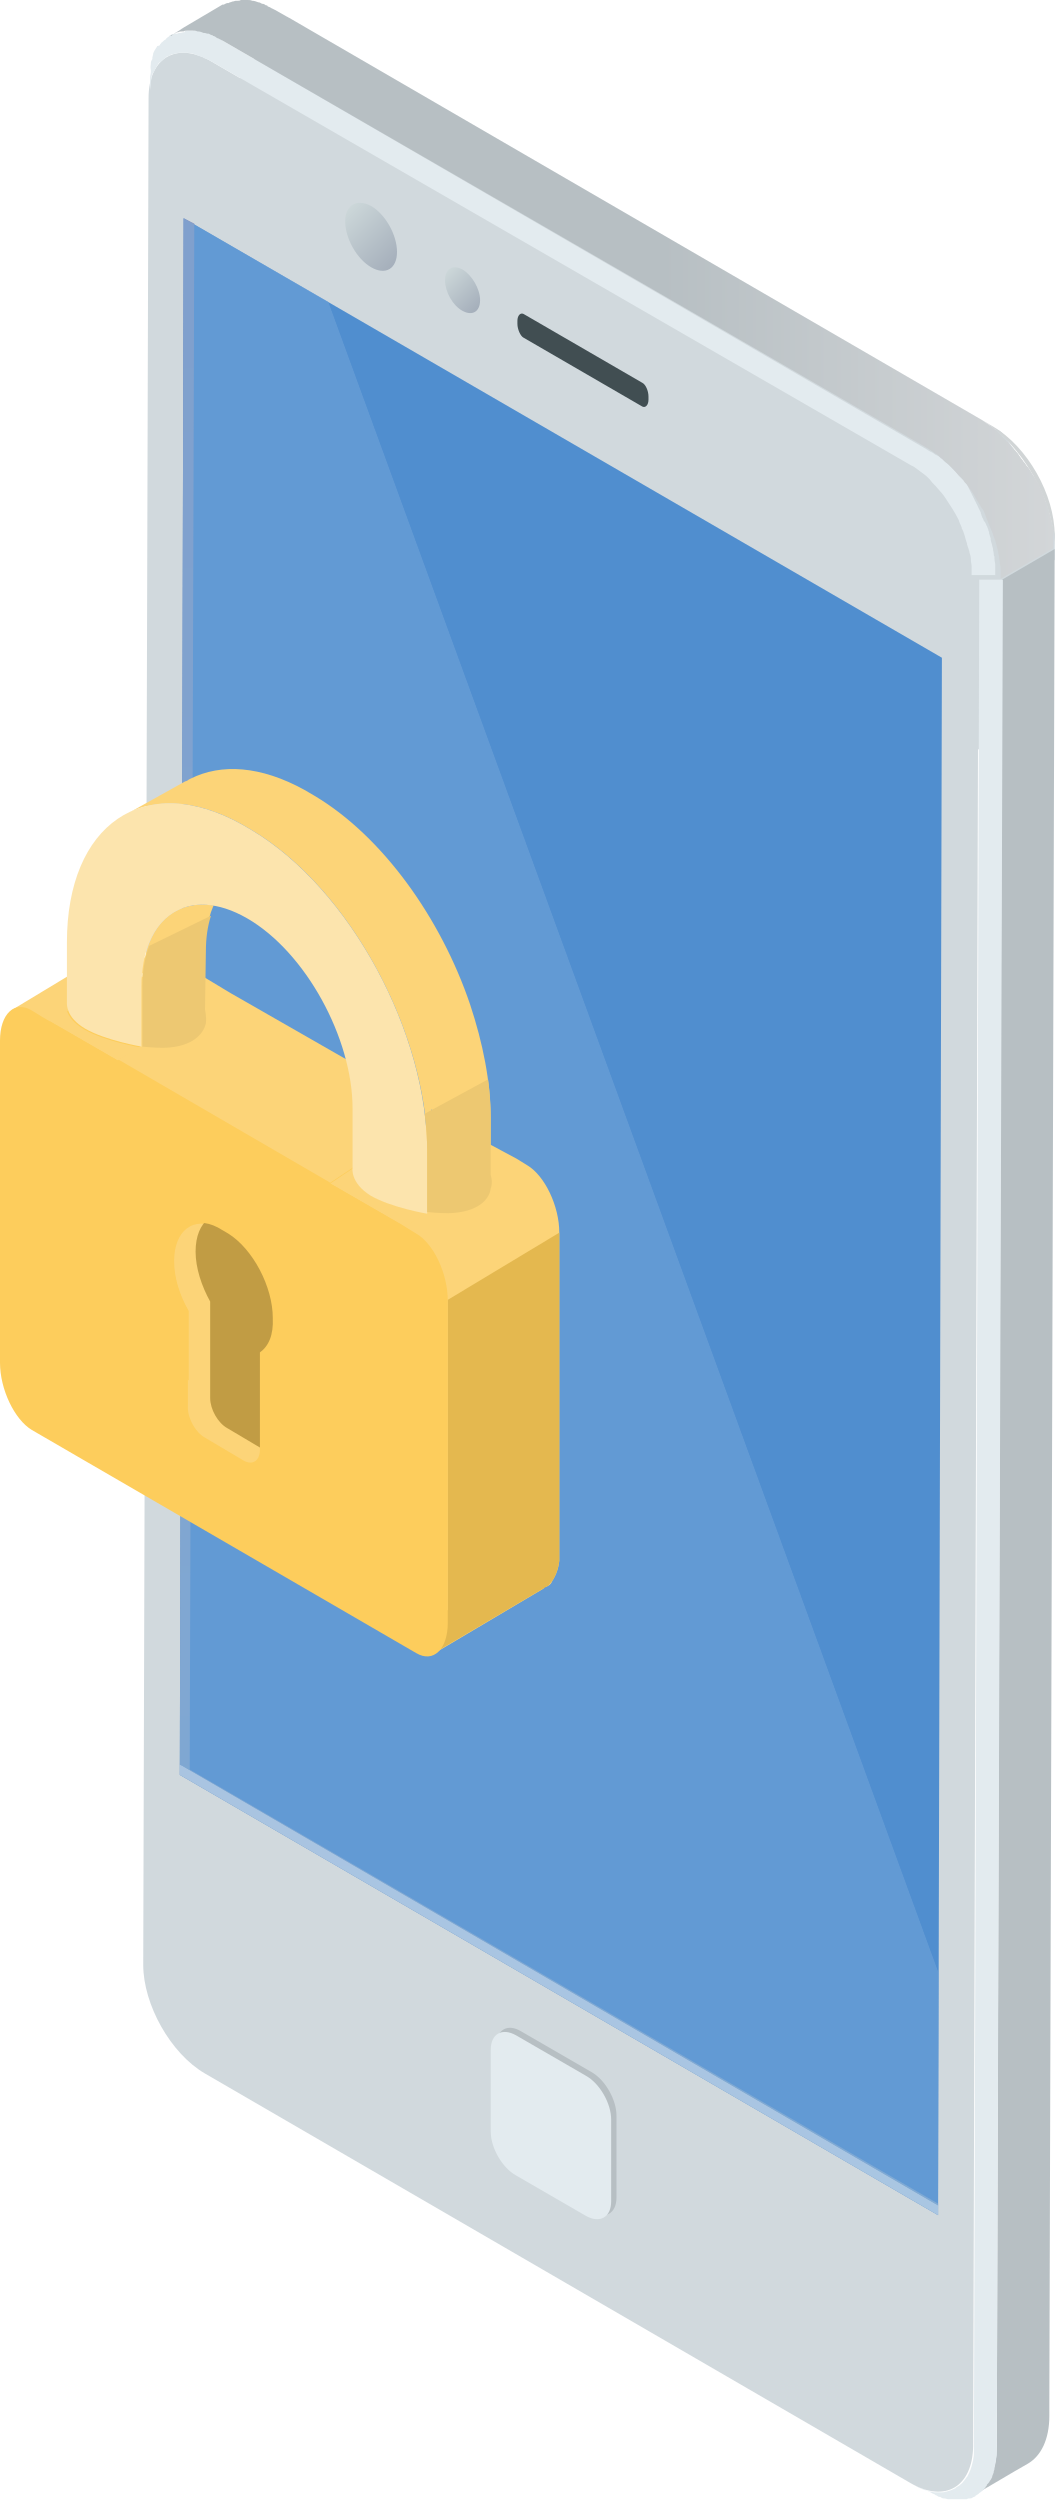
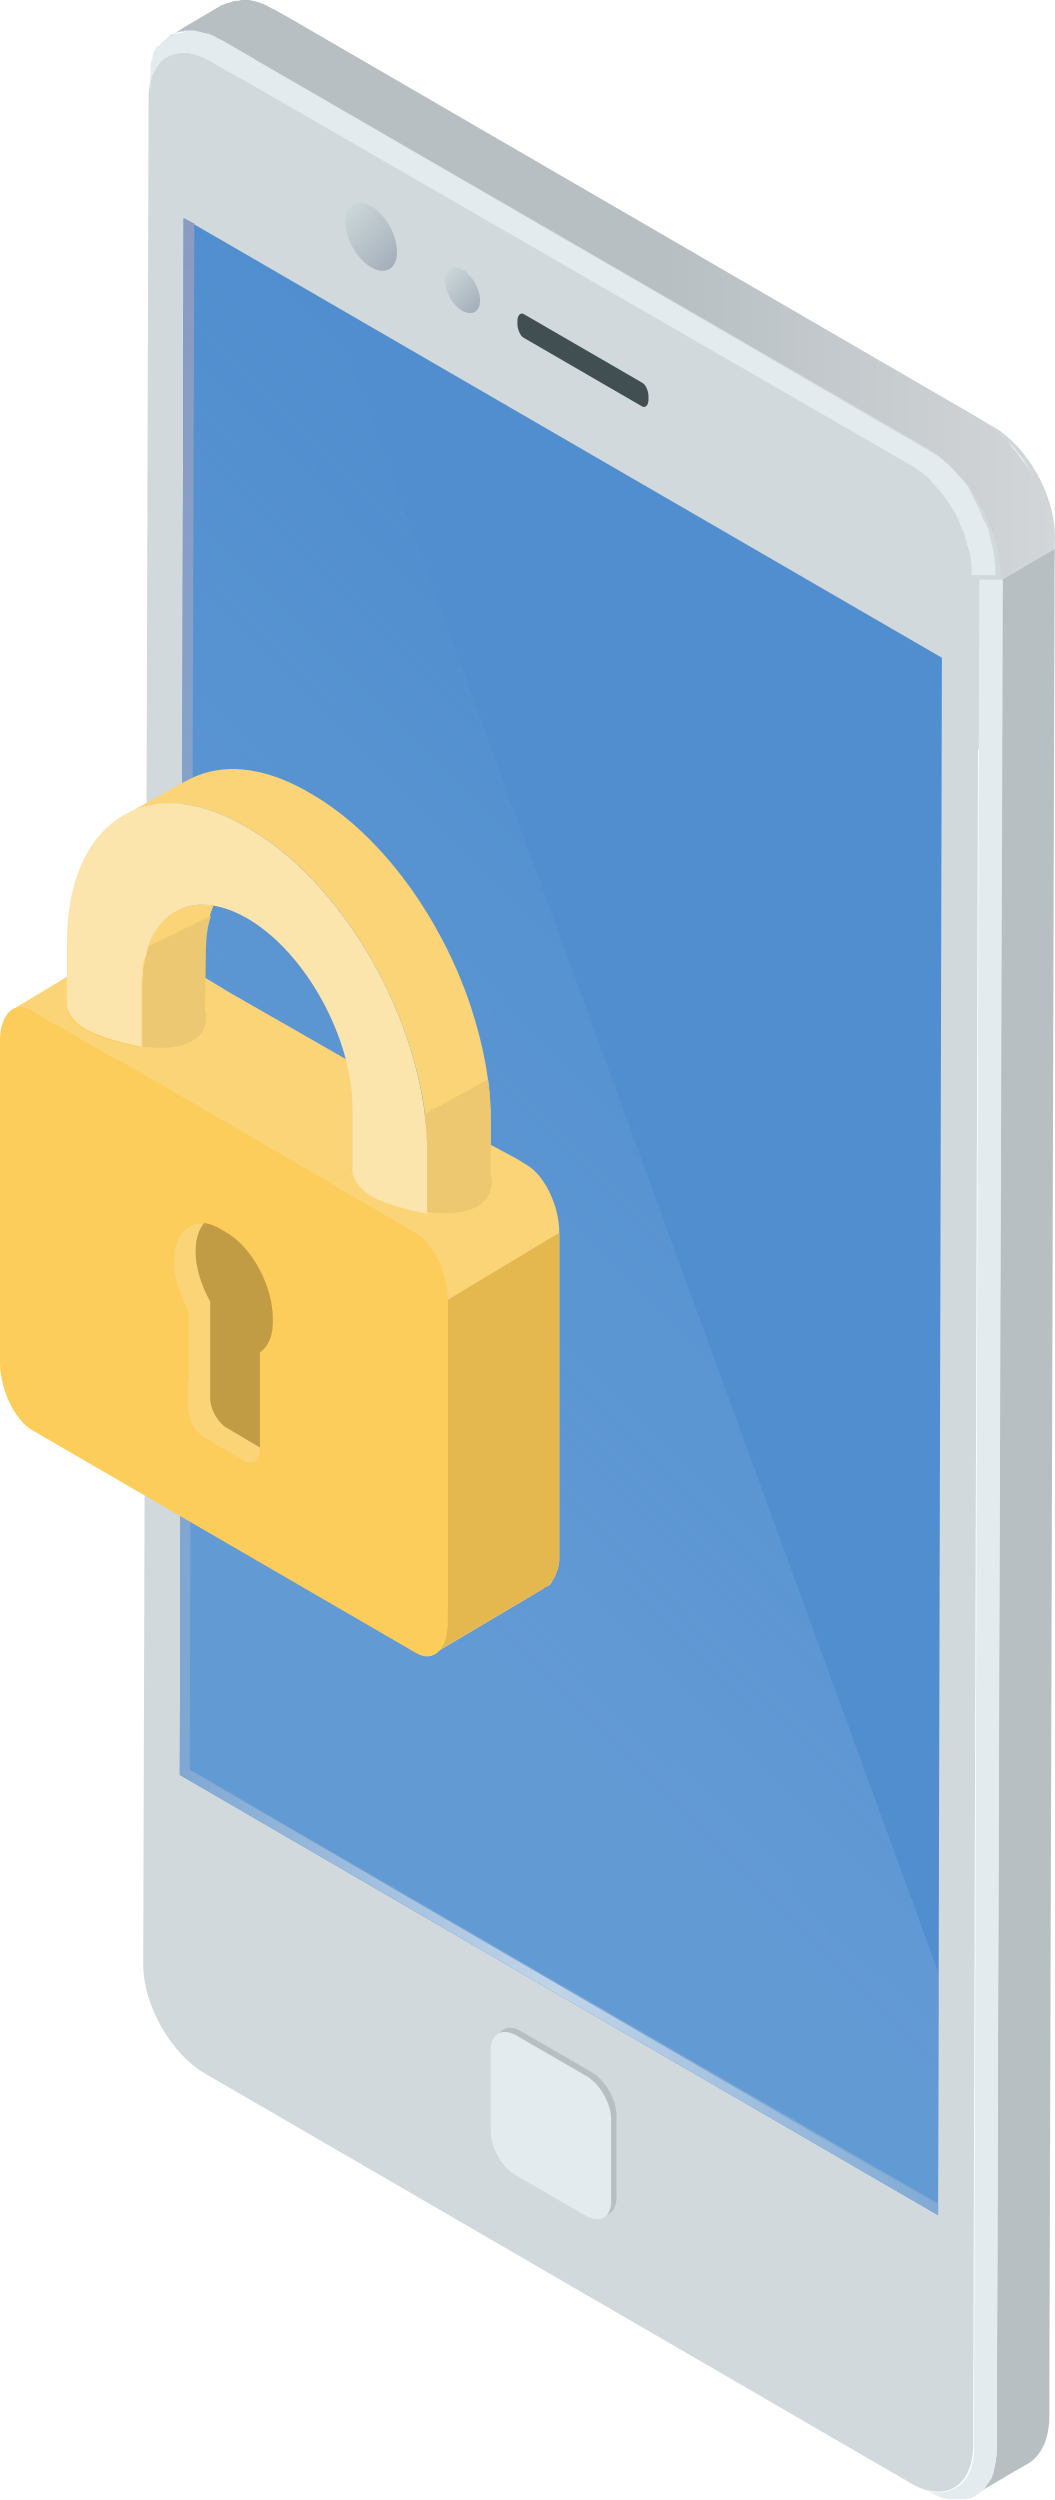
- <svg xmlns="http://www.w3.org/2000/svg" width="81" height="192" viewBox="0 0 81 192" fill="none">
-   <path d="M76 33.5L21 2.5L15.5 10L19.5 33.5L66 62.5L78 56L79 43.5L76 33.5Z" fill="#D1D9DD" />
-   <path d="M81 43L73 48.5L69 36.5C71.333 35.334 76.1 33 76.5 33C76.9 33 77.333 33.667 77.5 34L79 36L80.5 39L81 41V43Z" fill="#D1D9DD" />
-   <path d="M76.259 32.755C78.893 34.284 81 37.989 81 41.105V42.164C81 38.518 78.483 34.049 75.323 32.226L76.259 32.755Z" fill="#D1D5D6" />
-   <path d="M76.552 187.884L76.962 44.516L81 42.164V41.105L80.59 184.473V185.532C80.59 187.355 79.947 188.648 78.893 189.236C77.547 190.001 76.201 190.824 74.855 191.589C75.908 191 76.552 189.707 76.552 187.884Z" fill="#B7BFC3" />
-   <path d="M70.055 190.765C70.231 190.824 70.348 190.942 70.465 191.001C70.523 191.001 70.523 191.059 70.582 191.059C70.699 191.118 70.875 191.177 70.992 191.236H71.05C71.167 191.295 71.284 191.295 71.401 191.353H71.46C71.577 191.353 71.694 191.412 71.811 191.412H71.87C71.987 191.412 72.104 191.412 72.221 191.412H72.279C72.396 191.412 72.513 191.412 72.63 191.353H72.689C72.923 191.295 73.099 191.236 73.333 191.118C73.333 191.118 73.391 191.118 73.391 191.059C73.508 191.001 73.567 190.942 73.684 190.883C73.684 190.883 73.684 190.883 73.743 190.824C73.801 190.765 73.918 190.706 73.977 190.589L74.035 190.53C74.094 190.471 74.152 190.354 74.211 190.295C74.211 190.295 74.211 190.236 74.269 190.236C74.328 190.118 74.386 190.001 74.445 189.883C74.503 189.766 74.562 189.589 74.62 189.413C74.62 189.354 74.679 189.236 74.679 189.178C74.679 189.119 74.737 189.001 74.737 188.942C74.737 188.825 74.796 188.648 74.796 188.472C74.796 188.472 74.796 188.472 74.796 188.413C74.796 188.237 74.796 188.06 74.796 187.884L75.206 44.516H77.02L76.552 187.884C76.552 187.943 76.552 188.001 76.552 188.001V188.06C76.552 188.178 76.552 188.354 76.552 188.472C76.552 188.648 76.493 188.825 76.493 188.942V189.001C76.435 189.178 76.435 189.354 76.376 189.53C76.376 189.53 76.376 189.53 76.376 189.589C76.376 189.707 76.318 189.766 76.318 189.824C76.318 189.824 76.318 189.824 76.318 189.883C76.259 190.001 76.259 190.06 76.201 190.177C76.201 190.177 76.201 190.177 76.201 190.236C76.142 190.354 76.084 190.471 76.025 190.53C75.967 190.648 75.908 190.706 75.791 190.824C75.791 190.824 75.791 190.824 75.791 190.883C75.732 190.942 75.674 191.001 75.674 191.059C75.674 191.059 75.674 191.059 75.615 191.118C75.557 191.177 75.498 191.236 75.44 191.295C75.44 191.295 75.381 191.295 75.381 191.353C75.323 191.412 75.264 191.412 75.206 191.471L75.147 191.53C75.089 191.589 75.03 191.589 74.972 191.647C74.972 191.647 74.913 191.647 74.913 191.706C74.855 191.765 74.737 191.765 74.679 191.824C74.62 191.883 74.503 191.883 74.445 191.883H74.386C74.328 191.883 74.269 191.941 74.211 191.941C74.152 191.941 74.152 191.941 74.094 191.941C74.035 191.941 73.977 191.941 73.918 191.941H73.859C73.743 191.941 73.684 191.941 73.567 191.941H73.508C73.45 191.941 73.333 191.941 73.274 191.941C73.216 191.941 73.216 191.941 73.157 191.941C73.099 191.941 73.04 191.941 72.923 191.941C72.865 191.941 72.865 191.941 72.806 191.941C72.748 191.941 72.63 191.883 72.572 191.883H72.513C72.396 191.883 72.279 191.824 72.221 191.765H72.162C72.104 191.765 71.987 191.706 71.928 191.647C71.87 191.647 71.87 191.647 71.811 191.589C71.752 191.53 71.635 191.53 71.577 191.471C71.518 191.471 71.518 191.412 71.46 191.412C71.343 191.353 71.226 191.295 71.109 191.236C70.699 191.118 70.406 190.942 70.055 190.765Z" fill="#E3EBEF" />
-   <path d="M16.209 4.705C13.575 3.176 11.41 4.411 11.41 7.527L11 150.895C11 153.953 13.107 157.717 15.741 159.246L69.938 190.706C72.572 192.235 74.679 191.001 74.737 187.884L75.147 44.516C75.147 41.458 73.04 37.695 70.406 36.166L16.209 4.705Z" fill="#D1D9DD" />
-   <path d="M15.682 4.469C15.565 4.352 15.39 4.352 15.273 4.293H15.214C15.039 4.175 14.921 4.175 14.804 4.117H14.746C14.629 4.117 14.512 4.058 14.395 4.058C14.336 4.058 14.336 4.058 14.278 4.058C14.161 4.058 14.102 4.058 13.985 4.058C13.927 4.058 13.927 4.058 13.868 4.058C13.751 4.058 13.634 4.058 13.517 4.117H13.458C13.4 4.117 13.283 4.175 13.224 4.175H13.166C13.049 4.293 12.931 4.293 12.815 4.352C12.815 4.352 12.756 4.352 12.756 4.411C12.697 4.469 12.58 4.528 12.522 4.587C12.405 4.705 12.346 4.763 12.229 4.822L12.171 4.881C12.112 4.999 12.054 5.057 11.995 5.175C11.995 5.175 11.995 5.234 11.937 5.234C11.937 5.293 11.878 5.41 11.819 5.528C11.819 5.528 11.819 5.587 11.761 5.587C11.702 5.704 11.644 5.822 11.644 5.94C11.644 5.998 11.644 5.998 11.644 6.057C11.585 6.175 11.585 6.292 11.585 6.41C11.585 6.469 11.585 6.469 11.585 6.528C11.585 6.704 11.527 6.822 11.527 6.998C11.527 6.998 11.527 6.998 11.527 7.057C11.527 7.233 11.527 7.41 11.527 7.586V7.527V6.469V6.41C11.527 6.234 11.527 6.057 11.527 5.94C11.527 5.822 11.585 5.646 11.585 5.528V5.469V5.41C11.527 5.116 11.585 4.999 11.585 4.881C11.585 4.881 11.585 4.881 11.585 4.822C11.585 4.705 11.644 4.646 11.702 4.528C11.702 4.528 11.702 4.528 11.702 4.469V4.411C11.702 4.352 11.761 4.234 11.761 4.175V4.117C11.819 3.94 11.937 3.764 12.054 3.587C12.054 3.587 12.054 3.529 12.112 3.529C12.229 3.529 12.229 3.47 12.288 3.47C12.288 3.47 12.288 3.47 12.288 3.411C12.288 3.411 12.288 3.411 12.346 3.352C12.405 3.293 12.405 3.235 12.463 3.235C12.463 3.235 12.463 3.235 12.522 3.176C12.58 3.117 12.639 3.058 12.697 3.058C12.756 2.94 12.873 2.882 12.931 2.823C12.931 2.823 12.99 2.823 12.99 2.764C13.049 2.705 13.107 2.705 13.166 2.646C13.166 2.646 13.166 2.646 13.224 2.646H13.283C13.341 2.646 13.4 2.588 13.458 2.588H13.517C13.517 2.588 13.517 2.588 13.575 2.588C13.634 2.588 13.692 2.529 13.809 2.529C13.809 2.529 13.809 2.529 13.868 2.529C13.927 2.529 14.044 2.47 14.161 2.47H14.219C14.102 2.352 14.219 2.352 14.278 2.352H14.336C14.336 2.352 14.336 2.352 14.395 2.352C14.512 2.352 14.629 2.352 14.687 2.352C14.687 2.352 14.687 2.352 14.746 2.352C14.863 2.352 14.921 2.352 15.039 2.352H15.097C15.214 2.352 15.331 2.411 15.448 2.411C15.448 2.411 15.448 2.411 15.507 2.411C15.624 2.411 15.682 2.47 15.799 2.47H15.858H15.916C15.975 2.47 16.092 2.529 16.151 2.529H16.209C16.209 2.529 16.209 2.529 16.268 2.529C16.268 2.705 16.268 2.705 16.326 2.705C16.385 2.705 16.385 2.705 16.443 2.764H16.502C16.56 2.764 16.56 2.823 16.619 2.823C16.619 2.823 16.677 2.823 16.677 2.882C16.677 2.882 16.736 2.94 16.794 2.94H16.853C16.912 2.999 16.97 2.999 17.029 3.058L17.087 3.117L71.284 34.578L71.343 34.637C71.401 34.637 71.46 34.695 71.46 34.695C71.519 34.695 71.577 34.754 71.577 34.754C71.636 34.754 71.694 34.813 71.694 34.813L71.753 34.872C71.811 34.872 71.811 34.931 71.87 34.931C71.928 34.931 71.928 34.989 71.987 34.989C72.045 34.989 72.045 35.048 72.104 35.048C72.162 35.107 72.162 35.107 72.221 35.166L72.279 35.225C72.279 35.225 72.279 35.225 72.338 35.225C72.396 35.283 72.396 35.283 72.455 35.342C72.513 35.401 72.513 35.401 72.572 35.46C72.63 35.519 72.689 35.578 72.748 35.578C72.806 35.636 72.806 35.636 72.865 35.695C72.865 35.695 72.865 35.695 72.923 35.754C73.04 35.872 73.099 35.93 73.216 36.048C73.274 36.107 73.274 36.166 73.333 36.166C73.391 36.224 73.391 36.224 73.45 36.283C73.508 36.342 73.508 36.342 73.567 36.401C73.684 36.518 73.743 36.636 73.86 36.695L73.918 36.754L73.977 36.812C74.035 36.871 74.035 36.93 74.094 36.989C74.152 37.048 74.152 37.106 74.211 37.106C74.211 37.165 74.269 37.165 74.269 37.224C74.269 37.283 74.328 37.283 74.328 37.342C74.328 37.401 74.386 37.401 74.386 37.459C74.386 37.518 74.445 37.518 74.445 37.577C74.445 37.636 74.503 37.636 74.503 37.694C74.503 37.753 74.562 37.753 74.562 37.812C74.562 37.871 74.621 37.871 74.621 37.93C74.621 37.989 74.679 37.989 74.679 38.047C74.679 38.106 74.738 38.106 74.738 38.165C74.738 38.224 74.796 38.224 74.796 38.283C74.796 38.341 74.855 38.341 74.855 38.4C74.855 38.459 74.913 38.459 74.913 38.518C74.913 38.577 74.972 38.577 74.972 38.635C74.972 38.694 75.03 38.694 75.03 38.753C75.03 38.812 75.089 38.812 75.089 38.871C75.089 38.929 75.147 38.988 75.147 38.988C75.147 39.047 75.206 39.106 75.206 39.106C75.206 39.165 75.264 39.224 75.264 39.224C75.264 39.282 75.323 39.341 75.323 39.341C75.323 39.341 75.323 39.341 75.323 39.4C75.323 39.459 75.381 39.517 75.381 39.576C75.381 39.635 75.44 39.694 75.44 39.753C75.498 39.812 75.498 39.87 75.557 39.988C75.557 39.988 75.557 40.047 75.615 40.047C75.615 40.106 75.674 40.106 75.674 40.164C75.733 40.223 75.733 40.341 75.791 40.4C75.85 40.517 75.85 40.576 75.908 40.694C75.908 40.694 75.908 40.694 75.908 40.752C75.967 40.811 75.967 40.929 75.967 40.988C76.025 41.105 76.025 41.223 76.084 41.34V41.399V41.458C76.084 41.517 76.142 41.635 76.142 41.693C76.201 41.811 76.201 41.987 76.259 42.105V42.164C76.259 42.281 76.318 42.399 76.318 42.517C76.318 42.575 76.318 42.693 76.376 42.752C76.376 42.811 76.376 42.811 76.376 42.869V42.928C76.376 43.105 76.435 43.222 76.435 43.399C76.435 43.458 76.435 43.458 76.435 43.458C76.435 43.516 76.435 43.575 76.435 43.575C76.435 43.634 76.435 43.752 76.435 43.81C76.435 43.928 76.435 44.045 76.435 44.163H74.621C74.621 43.987 74.621 43.81 74.621 43.634C74.621 43.575 74.621 43.575 74.621 43.516C74.621 43.34 74.562 43.163 74.562 42.987V42.928C74.562 42.752 74.503 42.575 74.445 42.399C74.445 42.399 74.445 42.399 74.445 42.34C74.386 42.164 74.328 41.987 74.269 41.811V41.752C74.211 41.576 74.152 41.399 74.094 41.164C74.035 40.988 73.977 40.752 73.86 40.576C73.86 40.576 73.86 40.576 73.86 40.517C73.801 40.341 73.684 40.164 73.626 39.929C73.333 39.341 72.982 38.812 72.63 38.283C72.513 38.106 72.396 37.93 72.221 37.753C72.104 37.636 71.987 37.459 71.87 37.342C71.811 37.283 71.811 37.283 71.753 37.224C71.636 37.106 71.519 36.989 71.401 36.812C71.284 36.695 71.109 36.518 70.933 36.401C70.758 36.283 70.641 36.166 70.465 36.048C70.289 35.93 70.172 35.813 69.997 35.754L16.209 4.705C16.034 4.587 15.858 4.528 15.682 4.469Z" fill="#E3EBEF" />
-   <path d="M16.384 2.764C16.384 2.764 16.326 2.764 16.326 2.705C16.209 2.705 16.15 2.646 16.033 2.588H15.975C15.858 2.588 15.799 2.529 15.682 2.529C15.682 2.529 15.682 2.529 15.624 2.529C15.507 2.47 15.331 2.411 15.155 2.411C15.038 2.352 14.921 2.352 14.804 2.352H14.746C14.629 2.352 14.512 2.352 14.395 2.352C14.395 2.352 14.395 2.352 14.336 2.352C14.277 2.352 14.16 2.352 14.102 2.411H14.043C13.926 2.411 13.809 2.411 13.692 2.47C13.575 2.47 13.517 2.529 13.4 2.588C13.4 2.588 13.341 2.588 13.341 2.646C13.283 2.646 13.224 2.646 13.165 2.705C13.165 2.705 13.107 2.705 13.107 2.764C13.107 2.764 13.107 2.764 13.165 2.764L13.224 2.705C13.4 2.529 13.692 2.411 13.926 2.235C13.985 2.176 14.043 2.176 14.102 2.117C15.097 1.529 16.092 0.941 17.087 0.353C17.087 0.353 17.087 0.353 17.145 0.353C17.145 0.353 17.145 0.353 17.204 0.353C17.262 0.294 17.321 0.294 17.438 0.235C17.438 0.235 17.438 0.235 17.497 0.235C17.497 0.235 17.497 0.235 17.555 0.235C17.614 0.177 17.731 0.177 17.848 0.118C17.965 0.118 18.023 0.059 18.14 0.059C18.14 0.059 18.14 0.059 18.199 0.059H18.257C18.316 0.059 18.433 0.059 18.491 0C18.491 0 18.491 0 18.55 0C18.667 0 18.784 0 18.901 0C18.901 0 18.901 0 18.96 0H19.018C19.135 0 19.252 0 19.369 0.059C19.545 0.059 19.662 0.118 19.838 0.177C19.955 0.177 20.013 0.235 20.13 0.294H20.189C20.247 0.294 20.364 0.353 20.423 0.412C20.423 0.412 20.423 0.412 20.482 0.412C20.482 0.412 20.54 0.412 20.54 0.471C20.599 0.529 20.716 0.529 20.774 0.588C20.833 0.588 20.833 0.647 20.891 0.647C21.008 0.706 21.125 0.765 21.242 0.824C21.184 0.824 21.184 0.765 21.125 0.765L22.062 1.294C22.12 1.294 22.12 1.353 22.179 1.353L76.376 32.814L75.44 32.285C75.615 32.402 75.791 32.52 75.966 32.637C76.025 32.696 76.084 32.696 76.142 32.755C76.259 32.814 76.376 32.931 76.493 33.049C76.552 33.108 76.61 33.167 76.669 33.225C76.786 33.343 76.903 33.402 76.961 33.519C77.02 33.578 77.079 33.637 77.137 33.696C77.196 33.755 77.196 33.755 77.254 33.813C77.313 33.872 77.313 33.931 77.371 33.931C77.488 34.049 77.605 34.166 77.722 34.343C77.781 34.401 77.781 34.401 77.839 34.46C77.898 34.519 77.898 34.578 77.956 34.578C78.015 34.696 78.132 34.754 78.191 34.872C78.249 34.931 78.249 34.989 78.308 35.048C78.366 35.107 78.366 35.166 78.425 35.225C78.483 35.284 78.542 35.342 78.6 35.46C78.659 35.519 78.659 35.519 78.717 35.578C78.776 35.695 78.834 35.813 78.951 35.872C79.01 35.93 79.01 35.93 79.01 35.989C79.01 35.989 79.01 36.048 79.069 36.048C79.186 36.224 79.244 36.342 79.361 36.519C79.361 36.519 79.361 36.577 79.42 36.577C79.42 36.636 79.478 36.636 79.478 36.695C79.537 36.812 79.595 36.871 79.654 36.989C79.712 37.048 79.712 37.106 79.771 37.165C79.771 37.224 79.829 37.283 79.829 37.342C79.829 37.401 79.888 37.401 79.888 37.459C79.946 37.636 80.063 37.812 80.122 37.989C80.18 38.165 80.239 38.341 80.298 38.459C80.298 38.518 80.298 38.518 80.356 38.577C80.356 38.636 80.415 38.694 80.415 38.753C80.415 38.812 80.473 38.929 80.473 38.988C80.473 39.047 80.532 39.165 80.532 39.224C80.532 39.282 80.59 39.4 80.59 39.459C80.59 39.517 80.59 39.518 80.649 39.576C80.649 39.694 80.707 39.753 80.707 39.87C80.707 39.988 80.766 40.047 80.766 40.164V40.223C80.766 40.282 80.766 40.341 80.824 40.4C80.883 40.576 80.883 40.752 80.883 40.87C80.883 40.929 80.883 40.929 80.883 40.988C80.883 41.105 80.883 41.164 80.883 41.282C80.883 41.34 80.883 41.399 80.883 41.458C80.883 41.693 80.883 41.87 80.883 42.105L76.844 44.457C76.844 44.222 76.844 44.046 76.844 43.81C76.844 43.752 76.844 43.693 76.844 43.634C76.844 43.516 76.786 43.34 76.786 43.222C76.786 43.046 76.727 42.928 76.727 42.752C76.727 42.634 76.669 42.575 76.669 42.458C76.669 42.34 76.61 42.281 76.61 42.164C76.552 42.046 76.552 41.87 76.493 41.752C76.493 41.693 76.435 41.576 76.435 41.517C76.376 41.34 76.318 41.223 76.259 41.047C76.259 40.988 76.201 40.929 76.201 40.87C76.025 40.458 75.849 40.047 75.674 39.576C75.674 39.518 75.615 39.459 75.615 39.4C75.557 39.224 75.44 39.047 75.323 38.929C75.323 38.871 75.264 38.812 75.264 38.812C75.147 38.636 75.03 38.4 74.913 38.224C74.913 38.165 74.854 38.165 74.854 38.106C74.737 37.93 74.679 37.812 74.562 37.636C74.503 37.577 74.445 37.518 74.386 37.401C74.328 37.283 74.211 37.165 74.094 37.048C74.035 36.93 73.977 36.871 73.859 36.754C73.801 36.695 73.684 36.577 73.625 36.519C73.508 36.401 73.391 36.224 73.274 36.107C73.216 36.048 73.099 35.93 73.04 35.872C72.981 35.813 72.923 35.754 72.865 35.695C72.747 35.578 72.63 35.519 72.513 35.401C72.455 35.342 72.396 35.284 72.338 35.225C72.221 35.107 72.104 35.048 71.987 34.931C71.928 34.872 71.87 34.872 71.811 34.813C71.635 34.696 71.46 34.578 71.284 34.46L17.087 3.117C16.97 3.058 16.853 2.999 16.736 2.941C16.736 2.941 16.677 2.941 16.619 2.882C16.56 2.823 16.443 2.764 16.384 2.764Z" fill="url(#paint0_linear)" />
-   <path d="M14.102 16.76L13.809 136.311L72.045 170.125L72.338 50.514L14.102 16.76Z" fill="#508ECF" />
-   <path d="M14.102 16.76L14.921 17.171L14.57 135.9L72.045 169.242V170.125L13.809 136.311L14.102 16.76Z" fill="url(#paint1_linear)" />
-   <path d="M40.03 156.011C38.977 155.364 38.099 155.894 38.099 157.129V163.421C38.099 164.656 38.977 166.185 40.03 166.773L45.415 169.889C46.468 170.477 47.346 170.007 47.346 168.772V162.48C47.346 161.245 46.468 159.716 45.415 159.128L40.03 156.011Z" fill="#B7BFC3" />
-   <path d="M39.62 156.305C38.567 155.717 37.689 156.188 37.689 157.423V163.715C37.689 164.95 38.567 166.479 39.62 167.067L45.005 170.183C46.059 170.771 46.937 170.301 46.937 169.066V162.774C46.937 161.539 46.059 160.01 45.005 159.422L39.62 156.305Z" fill="#E3EBEF" />
-   <mask id="mask0" mask-type="alpha" maskUnits="userSpaceOnUse" x="13" y="16" width="60" height="155">
-     <path d="M25.222 23.17L72.104 151.542L72.045 170.125L13.809 136.311L14.102 16.76L25.222 23.17Z" fill="url(#paint2_linear)" />
+ <svg xmlns="http://www.w3.org/2000/svg" width="81" height="192" fill="none">
+   <path d="M76 33.5l-55-31-5.5 7.5 4 23.5 46.5 29L78 56l1-12.5-3-10z" fill="#D1D9DD" />
+   <path d="M81 43l-8 5.5-4-12c2.333-1.166 7.1-3.5 7.5-3.5.4 0 .833.667 1 1l1.5 2 1.5 3 .5 2v2z" fill="#D1D9DD" />
+   <path d="M76.26 32.755c2.633 1.529 4.74 5.233 4.74 8.35v1.059c0-3.646-2.517-8.115-5.677-9.938l.936.529z" fill="#D1D5D6" />
+   <path d="M76.552 187.884l.41-143.368L81 42.164v-1.059l-.41 143.368v1.059c0 1.823-.644 3.116-1.697 3.704-1.346.765-2.692 1.588-4.038 2.353 1.053-.589 1.697-1.882 1.697-3.705z" fill="#B7BFC3" />
+   <path d="M70.055 190.765c.176.059.293.177.41.236.058 0 .058.058.117.058.117.059.293.118.41.177h.058c.117.059.234.059.351.117h.059c.117 0 .234.059.351.059h.469c.116 0 .233 0 .35-.059h.059c.234-.058.41-.117.644-.235 0 0 .058 0 .058-.059.117-.058.176-.117.293-.176l.059-.059c.058-.059.175-.118.234-.235l.058-.059c.059-.059.117-.176.176-.235 0 0 0-.059.058-.059l.176-.353c.058-.117.117-.294.175-.47 0-.059.059-.177.059-.235 0-.059.058-.177.058-.236 0-.117.059-.294.059-.47v-.588l.41-143.368h1.814l-.468 143.368v.588c0 .176-.059.353-.059.47v.059c-.058.177-.058.353-.117.529v.059c0 .118-.058.177-.058.235v.059c-.059.118-.059.177-.117.294v.059a1.286 1.286 0 01-.176.294c-.058.118-.117.176-.234.294v.059c-.059.059-.117.118-.117.176l-.059.059-.175.177s-.059 0-.059.058c-.058.059-.117.059-.175.118l-.059.059c-.058.059-.117.059-.175.117 0 0-.059 0-.059.059-.058.059-.175.059-.234.118-.059.059-.176.059-.234.059h-.059c-.058 0-.117.058-.175.058h-1.405c-.058 0-.176-.058-.234-.058h-.059a.445.445 0 01-.292-.118h-.059a.442.442 0 01-.234-.118c-.058 0-.058 0-.117-.058-.059-.059-.176-.059-.234-.118-.059 0-.059-.059-.117-.059l-.351-.176c-.41-.118-.703-.294-1.054-.471z" fill="#E3EBEF" />
+   <path d="M16.209 4.705c-2.634-1.53-4.8-.294-4.8 2.822L11 150.895c0 3.058 2.107 6.822 4.74 8.351l54.198 31.46c2.634 1.529 4.74.295 4.8-2.822l.41-143.368c0-3.058-2.108-6.821-4.742-8.35L16.21 4.705z" fill="#D1D9DD" />
+   <path d="M15.682 4.47c-.117-.118-.292-.118-.41-.177h-.058c-.175-.118-.293-.118-.41-.176h-.058c-.117 0-.234-.06-.351-.06h-.527c-.117 0-.234 0-.351.06h-.059c-.058 0-.175.058-.234.058h-.058c-.117.118-.235.118-.351.177 0 0-.059 0-.059.059-.059.058-.176.117-.234.176-.117.118-.176.176-.293.235l-.058.06c-.059.117-.117.175-.176.293 0 0 0 .059-.058.059 0 .059-.059.176-.117.294 0 0 0 .059-.059.059-.059.117-.117.235-.117.353v.117c-.059.118-.059.235-.059.353v.118c0 .176-.058.294-.058.47v.589V5.94c0-.118.058-.294.058-.412V5.41c-.058-.294 0-.411 0-.529v-.059c0-.117.059-.176.117-.294v-.117c0-.06.059-.177.059-.236v-.058c.059-.177.176-.353.293-.53 0 0 0-.058.058-.058.117 0 .117-.06.176-.06v-.058l.058-.059c.059-.059.059-.117.117-.117l.059-.06c.058-.058.117-.117.175-.117.059-.118.176-.176.235-.235 0 0 .058 0 .058-.059.059-.059.117-.059.176-.118h.117c.058 0 .117-.058.175-.058h.117c.059 0 .117-.06.235-.06h.058c.059 0 .176-.058.293-.058h.058c-.117-.118 0-.118.059-.118h.819c.117 0 .234.06.351.06h.059c.117 0 .175.058.292.058h.117c.059 0 .176.059.235.059h.117c0 .176 0 .176.058.176.059 0 .059 0 .117.06h.059c.058 0 .058.058.117.058 0 0 .058 0 .058.059 0 0 .059.058.117.058h.059c.058.06.117.06.175.118l.06.059 54.196 31.46.059.06c.058 0 .117.058.117.058.059 0 .117.06.117.06.059 0 .117.058.117.058l.059.059c.058 0 .058.059.117.059.058 0 .058.059.117.059.058 0 .058.058.117.058.058.06.058.06.117.118l.058.059h.059l.117.117c.058.06.058.06.117.118.058.059.117.117.176.117.058.06.058.06.117.118l.058.059.293.294c.058.059.058.118.117.118l.117.117.117.118c.117.117.176.235.293.294l.058.059.059.058c.058.06.058.118.117.177.058.059.058.117.117.117 0 .06.058.06.058.118 0 .059.059.059.059.118s.058.059.058.117c0 .06.059.06.059.118 0 .059.058.059.058.117 0 .06.059.06.059.118 0 .059.059.059.059.118s.058.059.058.117c0 .06.059.06.059.118 0 .059.058.059.058.118 0 .058.059.058.059.117 0 .059.058.059.058.118s.059.059.059.117c0 .06.058.06.058.118 0 .059.059.059.059.118 0 .058.058.117.058.117 0 .06.059.118.059.118 0 .059.058.117.058.117 0 .06.059.118.059.118v.059c0 .059.058.117.058.176 0 .06.059.118.059.177.058.059.058.117.117.235 0 0 0 .059.058.059 0 .059.059.059.059.117.058.06.058.177.117.236.059.117.059.176.117.294v.058c.059.06.059.177.059.236.058.117.058.235.117.352v.118c0 .059.058.177.058.235.059.118.059.294.117.412v.059c0 .117.059.235.059.353 0 .058 0 .176.058.235v.177c0 .176.059.293.059.47v.764H74.62v-.647c0-.176-.059-.353-.059-.529v-.059c0-.176-.059-.353-.117-.529v-.059l-.176-.53v-.058c-.058-.176-.117-.353-.175-.588-.059-.176-.117-.412-.234-.588v-.059c-.059-.176-.176-.353-.234-.588-.293-.588-.644-1.117-.996-1.646a3.23 3.23 0 00-.41-.53c-.116-.117-.233-.294-.35-.411l-.117-.118a2.558 2.558 0 01-.352-.412 3.346 3.346 0 00-.468-.411c-.175-.118-.292-.235-.468-.353-.176-.118-.293-.235-.468-.294L16.209 4.704a2.074 2.074 0 00-.527-.235z" fill="#E3EBEF" />
+   <path d="M16.384 2.764s-.058 0-.058-.059c-.117 0-.176-.059-.293-.117h-.058c-.117 0-.176-.06-.293-.06h-.058a1.099 1.099 0 00-.469-.117c-.117-.059-.234-.059-.35-.059h-.469c-.059 0-.176 0-.234.06h-.059c-.117 0-.234 0-.35.058-.118 0-.176.059-.293.118 0 0-.059 0-.059.058-.058 0-.117 0-.175.06 0 0-.06 0-.06.058h.06l.058-.059c.176-.176.468-.294.702-.47.059-.059.117-.059.176-.118L17.087.353h.117c.058-.059.117-.059.234-.118h.117c.059-.058.176-.058.293-.117.117 0 .175-.059.292-.059h.117c.059 0 .176 0 .234-.059h.527a.74.74 0 01.351.059c.176 0 .293.059.469.118.117 0 .175.058.292.117h.059c.058 0 .175.06.234.118h.059s.058 0 .058.059c.059.058.176.058.234.117.059 0 .059.06.117.06l.351.176c-.058 0-.058-.06-.117-.06l.937.53c.058 0 .058.059.117.059l54.197 31.46-.936-.529.526.353c.059.06.118.06.176.118.117.059.234.176.351.294l.176.176c.117.118.234.177.292.294l.176.177.117.117c.059.06.059.118.117.118.117.118.234.235.351.412l.117.117c.059.06.059.118.117.118.059.117.176.176.234.294.06.059.06.117.118.176.058.06.058.118.117.177.058.059.117.117.175.235l.117.118c.059.117.117.235.234.294.059.058.059.058.059.117 0 0 0 .059.058.059.118.176.176.294.293.47 0 0 0 .06.059.06 0 .058.058.058.058.117.059.117.117.176.176.294.058.059.058.117.117.176 0 .06.058.118.058.177s.059.059.059.117c.058.177.175.353.234.53.058.176.117.352.176.47 0 .059 0 .059.058.118 0 .059.059.117.059.176 0 .059.058.176.058.235 0 .06.059.177.059.236 0 .058.058.176.058.235 0 .058 0 .059.059.117 0 .118.058.177.058.294 0 .118.059.177.059.294v.06c0 .058 0 .117.058.176.059.176.059.352.059.47v1.235l-4.039 2.352v-.823c0-.118-.058-.294-.058-.412 0-.176-.059-.294-.059-.47 0-.118-.058-.177-.058-.294 0-.118-.059-.177-.059-.294-.058-.118-.058-.294-.117-.412 0-.059-.058-.176-.058-.235-.059-.177-.117-.294-.176-.47 0-.06-.058-.118-.058-.177-.176-.412-.352-.823-.527-1.294 0-.058-.059-.117-.059-.176a1.281 1.281 0 00-.292-.47c0-.06-.059-.118-.059-.118-.117-.176-.234-.412-.351-.588 0-.059-.059-.059-.059-.118-.117-.176-.175-.294-.292-.47a.822.822 0 01-.176-.235c-.058-.118-.175-.236-.292-.353-.059-.118-.117-.177-.235-.294-.058-.06-.175-.177-.234-.235-.117-.118-.234-.295-.35-.412l-.235-.235-.175-.177c-.118-.117-.235-.176-.352-.294l-.175-.176c-.117-.118-.234-.177-.351-.294-.059-.06-.117-.06-.176-.118l-.527-.353L17.087 3.117l-.351-.176s-.059 0-.117-.06a.443.443 0 00-.235-.117z" fill="url(#paint0_linear)" />
+   <path d="M14.102 16.76l-.293 119.551 58.236 33.814.293-119.61L14.102 16.76z" fill="#508ECF" />
+   <path d="M14.102 16.76l.82.411L14.57 135.9l57.475 33.342v.883L13.81 136.311l.293-119.551z" fill="url(#paint1_linear)" />
+   <path d="M40.03 156.011c-1.053-.647-1.931-.117-1.931 1.118v6.292c0 1.235.878 2.764 1.931 3.352l5.385 3.116c1.053.588 1.931.118 1.931-1.117v-6.292c0-1.235-.878-2.764-1.931-3.352l-5.385-3.117z" fill="#B7BFC3" />
+   <path d="M39.62 156.305c-1.053-.588-1.931-.117-1.931 1.118v6.292c0 1.235.878 2.764 1.931 3.352l5.385 3.116c1.053.588 1.931.118 1.931-1.117v-6.292c0-1.235-.877-2.764-1.931-3.352l-5.385-3.117z" fill="#E3EBEF" />
+   <mask id="a" maskUnits="userSpaceOnUse" x="13" y="16" width="60" height="155">
+     <path d="M25.222 23.17l46.882 128.372-.059 18.583-58.236-33.814.293-119.551 11.12 6.41z" fill="url(#paint2_linear)" />
  </mask>
-   <g mask="url(#mask0)">
-     <path opacity="0.5" d="M25.222 23.17L72.104 151.542L72.045 170.125L13.809 136.311L14.102 16.76L25.222 23.17Z" fill="#73A5D9" />
-     <g opacity="0.8">
-       <mask id="mask1" mask-type="alpha" maskUnits="userSpaceOnUse" x="16" y="2" width="57" height="34">
-         <g opacity="0.8">
-           <g opacity="0.8">
-             <path opacity="0.8" d="M72.045 35.401C71.987 35.401 71.928 35.401 71.87 35.342L16.911 3.47C16.736 3.352 16.677 3.117 16.794 2.941C16.911 2.764 17.145 2.705 17.321 2.823L72.221 34.696C72.396 34.813 72.455 35.048 72.338 35.225C72.279 35.342 72.162 35.401 72.045 35.401Z" fill="url(#paint3_linear)" />
-           </g>
-         </g>
+   <g mask="url(#a)">
+     <path opacity=".5" d="M25.222 23.17l46.882 128.372-.059 18.583-58.236-33.814.293-119.551 11.12 6.41z" fill="#73A5D9" />
+     <g opacity=".8">
+       <mask id="b" maskUnits="userSpaceOnUse" x="16" y="2" width="57" height="34">
+         <path opacity=".8" d="M72.045 35.401c-.058 0-.117 0-.175-.059L16.91 3.47a.384.384 0 01-.117-.53.38.38 0 01.527-.117l54.9 31.873a.384.384 0 01.117.529.322.322 0 01-.293.176z" fill="url(#paint3_linear)" />
      </mask>
-       <g mask="url(#mask1)">
-         <path opacity="0.8" d="M72.045 35.401C71.987 35.401 71.928 35.401 71.87 35.342L16.911 3.47C16.736 3.352 16.677 3.117 16.794 2.941C16.911 2.764 17.145 2.705 17.321 2.823L72.221 34.696C72.396 34.813 72.455 35.048 72.338 35.225C72.279 35.342 72.162 35.401 72.045 35.401Z" fill="url(#paint4_linear)" />
+       <g mask="url(#b)">
+         <path opacity=".8" d="M72.045 35.401c-.058 0-.117 0-.175-.059L16.91 3.47a.384.384 0 01-.117-.53.38.38 0 01.527-.117l54.9 31.873a.384.384 0 01.117.529.322.322 0 01-.293.176z" fill="url(#paint4_linear)" />
      </g>
    </g>
-     <g opacity="0.8">
-       <mask id="mask2" mask-type="alpha" maskUnits="userSpaceOnUse" x="13" y="135" width="60" height="36">
-         <g opacity="0.8">
-           <g opacity="0.8">
-             <path opacity="0.8" d="M72.045 170.183C71.987 170.183 71.928 170.183 71.87 170.125L13.575 136.253C13.4 136.135 13.341 135.9 13.458 135.723C13.575 135.547 13.809 135.488 13.985 135.606L72.221 169.478C72.396 169.595 72.455 169.831 72.338 170.007C72.279 170.125 72.162 170.183 72.045 170.183Z" fill="url(#paint5_linear)" />
-           </g>
-         </g>
+     <g opacity=".8">
+       <mask id="c" maskUnits="userSpaceOnUse" x="13" y="135" width="60" height="36">
+         <path opacity=".8" d="M72.045 170.183c-.058 0-.117 0-.175-.058l-58.295-33.872a.385.385 0 01-.117-.53.38.38 0 01.527-.117l58.236 33.872a.384.384 0 01.117.529.32.32 0 01-.293.176z" fill="url(#paint5_linear)" />
      </mask>
-       <g mask="url(#mask2)">
-         <path opacity="0.8" d="M72.045 170.183C71.987 170.183 71.928 170.183 71.87 170.125L13.575 136.253C13.4 136.135 13.341 135.9 13.458 135.723C13.575 135.547 13.809 135.488 13.985 135.606L72.221 169.478C72.396 169.595 72.455 169.831 72.338 170.007C72.279 170.125 72.162 170.183 72.045 170.183Z" fill="url(#paint6_linear)" />
+       <g mask="url(#c)">
+         <path opacity=".8" d="M72.045 170.183c-.058 0-.117 0-.175-.058l-58.295-33.872a.385.385 0 01-.117-.53.38.38 0 01.527-.117l58.236 33.872a.384.384 0 01.117.529.32.32 0 01-.293.176z" fill="url(#paint6_linear)" />
      </g>
    </g>
-     <g opacity="0.8">
-       <mask id="mask3" mask-type="alpha" maskUnits="userSpaceOnUse" x="38" y="155" width="9" height="6">
-         <g opacity="0.8">
-           <g opacity="0.8">
-             <path opacity="0.8" d="M46.117 160.245C46.059 160.245 46 160.245 45.941 160.186L39.152 156.246C38.977 156.129 38.918 155.894 39.035 155.717C39.152 155.541 39.386 155.482 39.562 155.6L46.351 159.539C46.527 159.657 46.585 159.892 46.468 160.069C46.351 160.128 46.234 160.245 46.117 160.245Z" fill="url(#paint7_linear)" />
-           </g>
-         </g>
+     <g opacity=".8">
+       <mask id="d" maskUnits="userSpaceOnUse" x="38" y="155" width="9" height="6">
+         <path opacity=".8" d="M46.117 160.245c-.058 0-.117 0-.175-.059l-6.79-3.94a.384.384 0 01-.117-.529.38.38 0 01.527-.117l6.79 3.939a.385.385 0 01.116.53c-.117.059-.234.176-.35.176z" fill="url(#paint7_linear)" />
      </mask>
-       <g mask="url(#mask3)">
-         <path opacity="0.8" d="M46.117 160.245C46.059 160.245 46 160.245 45.941 160.186L39.152 156.246C38.977 156.129 38.918 155.894 39.035 155.717C39.152 155.541 39.386 155.482 39.562 155.6L46.351 159.539C46.527 159.657 46.585 159.892 46.468 160.069C46.351 160.128 46.234 160.245 46.117 160.245Z" fill="url(#paint8_linear)" />
+       <g mask="url(#d)">
+         <path opacity=".8" d="M46.117 160.245c-.058 0-.117 0-.175-.059l-6.79-3.94a.384.384 0 01-.117-.529.38.38 0 01.527-.117l6.79 3.939a.385.385 0 01.116.53c-.117.059-.234.176-.35.176z" fill="url(#paint8_linear)" />
      </g>
    </g>
  </g>
-   <path d="M49.336 29.403C49.57 29.521 49.804 29.991 49.804 30.462V30.697C49.804 31.108 49.57 31.344 49.336 31.226L40.206 25.933C39.971 25.816 39.737 25.287 39.737 24.875V24.64C39.737 24.228 39.971 23.993 40.206 24.11L49.336 29.403Z" fill="#414E52" />
-   <path d="M35.523 20.7C36.226 21.111 36.87 22.17 36.87 23.052C36.87 23.934 36.284 24.287 35.523 23.875C34.763 23.464 34.177 22.405 34.177 21.523C34.177 20.641 34.763 20.288 35.523 20.7Z" fill="url(#paint9_linear)" />
-   <path d="M28.5 15.819C29.612 16.466 30.49 18.053 30.49 19.347C30.49 20.641 29.612 21.17 28.5 20.523C27.388 19.877 26.51 18.289 26.51 16.995C26.51 15.76 27.388 15.231 28.5 15.819Z" fill="url(#paint10_linear)" />
-   <path d="M39.5 94.5L39 122.5L29 122L2.5 108V77.5L10 74.5L34 88L39.5 94.5Z" fill="#FDCD5C" />
-   <path d="M40.516 89.508L39.66 88.979L37.683 87.921V85.87C37.683 83.092 37.09 80.115 36.102 77.138C33.862 70.523 29.383 64.239 24.178 61.13C23.98 60.997 23.585 60.799 23.387 60.667C20.027 58.815 16.997 58.616 14.625 59.807L14.494 59.873C14.428 59.939 14.296 60.005 14.23 60.005L10.08 62.32C12.385 61.262 15.35 61.527 18.578 63.313C18.776 63.445 19.171 63.644 19.369 63.776C26.352 67.943 31.952 77.8 32.742 86.465L31.952 86.995L32.808 87.524C32.808 87.855 32.808 88.185 32.808 88.516V93.147L31.029 94.205L31.886 94.734C33.203 95.528 34.324 97.843 34.324 99.894V117.688L10.738 103.797L7.181 108.957L33.072 127.148L41.768 121.988L41.702 121.922C41.768 121.922 41.9 121.856 41.966 121.856L42.097 121.79C42.229 121.724 42.361 121.591 42.427 121.393C42.69 120.996 42.888 120.467 42.954 119.871C42.954 119.739 42.954 119.541 42.954 119.408V94.668C42.954 92.617 41.834 90.302 40.516 89.508ZM32.808 86.399L33.138 85.209L33.862 85.672L32.808 86.399Z" fill="#FCD478" />
-   <path d="M17.59 94.8C17.392 94.668 16.997 94.403 16.799 94.337C14.889 93.345 13.374 94.47 13.374 96.851C13.374 98.108 13.769 99.431 14.494 100.688V108.626L16.206 107.7L20.027 109.883V103.863C20.686 103.466 21.148 102.54 21.148 101.283C21.016 98.902 19.5 95.991 17.59 94.8Z" fill="#FCD478" />
-   <path d="M0.856 77.601L9.289 72.508L9.684 72.971L5.797 77.27L2.965 78.99L0.856 77.601Z" fill="#FCD478" />
-   <path d="M42.954 94.668L34.389 99.828V123.642L33.006 124.436V127.148L41.965 121.856L42.097 121.79L42.427 121.393C42.69 120.996 42.888 120.467 42.954 119.871V94.668Z" fill="#E4B84F" />
-   <path d="M21.674 103.135V110.61C21.674 111.47 21.082 111.867 20.357 111.404L17.458 109.684C16.733 109.287 16.141 108.229 16.141 107.369V99.96C15.482 98.769 15.021 97.38 15.021 96.123C15.021 93.742 16.536 92.617 18.446 93.61C18.644 93.742 19.039 93.94 19.237 94.073C21.148 95.263 22.663 98.174 22.663 100.556C22.729 101.812 22.333 102.738 21.674 103.135Z" fill="#C19C44" />
-   <path d="M17.722 76.278L15.745 75.088V73.037C15.745 71.978 15.877 71.052 16.141 70.258C16.206 69.994 16.338 69.729 16.404 69.531C13.769 69.134 11.793 70.589 11.134 73.5L10.08 74.228L10.936 74.757C10.936 75.088 10.87 75.352 10.87 75.683V80.313L9.091 81.372L25.364 90.831L27.143 89.641V85.076C27.143 83.885 26.945 82.629 26.616 81.372L17.722 76.278Z" fill="#FCD478" />
-   <path d="M28.526 91.824C26.945 90.897 27.142 89.707 27.142 89.707L25.364 90.897L31.095 94.205L32.874 93.147C32.874 93.147 30.041 92.75 28.526 91.824Z" fill="#FCD478" />
-   <path d="M9.026 81.438L3.294 78.13L5.073 77.072C5.073 77.072 4.875 78.13 6.456 79.056C8.037 79.983 10.804 80.446 10.804 80.446L9.026 81.438Z" fill="#FCD478" />
-   <path d="M19.369 63.776C19.171 63.643 18.776 63.445 18.578 63.313C11.068 59.145 5.139 63.313 5.139 72.375V77.006C5.139 77.138 5.073 78.13 6.522 78.99C8.103 79.916 10.87 80.379 10.87 80.379V75.749C10.87 70.325 14.494 67.943 18.973 70.523C23.453 73.103 27.077 79.718 27.077 85.142V89.707C27.077 89.707 26.879 90.831 28.46 91.824C30.041 92.75 32.808 93.213 32.808 93.213V88.582C32.874 79.387 26.879 68.274 19.369 63.776Z" fill="#FCE4AD" />
-   <path d="M31.952 94.734L31.095 94.205L25.364 90.897L9.026 81.438L3.294 78.13L2.438 77.601C1.12 76.807 0 77.866 0 79.916V104.657C0 106.707 1.12 109.023 2.438 109.817L31.952 126.95C33.269 127.743 34.389 126.685 34.389 124.634V99.894C34.389 97.777 33.269 95.462 31.952 94.734ZM19.962 103.863V111.338C19.962 112.198 19.369 112.595 18.644 112.132L15.745 110.412C15.021 110.015 14.428 108.957 14.428 108.097V100.622C13.769 99.431 13.308 98.042 13.308 96.785C13.308 94.403 14.823 93.279 16.733 94.271C16.931 94.403 17.326 94.602 17.524 94.734C19.435 95.925 20.95 98.836 20.95 101.217C21.016 102.54 20.62 103.4 19.962 103.863Z" fill="#FDCD5C" />
-   <path d="M15.745 77.535C15.745 77.601 15.877 78.064 15.811 78.594C15.679 79.189 15.086 80.247 13.044 80.446C12.385 80.512 11.595 80.446 10.936 80.379V75.749C10.936 74.558 11.134 73.5 11.463 72.64L16.206 70.325C15.943 71.118 15.811 72.045 15.811 73.103L15.745 77.535Z" fill="#EDC872" />
-   <path d="M37.683 90.236V85.804C37.683 84.878 37.617 83.885 37.486 82.893L32.611 85.539C32.742 86.531 32.808 87.524 32.808 88.45V93.08C33.467 93.147 34.258 93.213 34.916 93.147C37.025 92.948 37.617 91.89 37.683 91.294C37.881 90.765 37.683 90.236 37.683 90.236Z" fill="#EDC871" />
+   <path d="M49.336 29.403c.234.118.468.588.468 1.059v.235c0 .411-.234.647-.468.529l-9.13-5.293c-.235-.117-.469-.646-.469-1.058v-.235c0-.412.234-.647.468-.53l9.131 5.293z" fill="#414E52" />
+   <path d="M35.523 20.7c.703.412 1.347 1.47 1.347 2.352 0 .882-.586 1.235-1.347.823-.76-.411-1.346-1.47-1.346-2.352 0-.882.586-1.235 1.346-.823z" fill="url(#paint9_linear)" />
+   <path d="M28.5 15.819c1.112.647 1.99 2.234 1.99 3.528s-.878 1.823-1.99 1.176c-1.112-.646-1.99-2.234-1.99-3.528 0-1.235.878-1.764 1.99-1.176z" fill="url(#paint10_linear)" />
+   <path d="M39.5 94.5l-.5 28-10-.5-26.5-14V77.5l7.5-3L34 88l5.5 6.5z" fill="#FDCD5C" />
+   <path d="M40.516 89.508l-.856-.529-1.977-1.058v-2.05c0-2.78-.593-5.756-1.58-8.733-2.24-6.615-6.72-12.9-11.925-16.008-.198-.133-.593-.331-.79-.463-3.36-1.852-6.391-2.051-8.763-.86l-.131.066a.499.499 0 01-.264.132l-4.15 2.315c2.305-1.058 5.27-.793 8.498.993.198.132.593.33.79.463 6.984 4.167 12.584 14.024 13.374 22.69l-.79.529.856.529v5.622l-1.779 1.059.857.53c1.317.793 2.438 3.108 2.438 5.159v17.794l-23.586-13.891-3.557 5.16 25.89 18.191 8.697-5.16-.066-.066c.066 0 .198-.066.264-.066l.131-.066a.677.677 0 00.33-.397 3.49 3.49 0 00.527-1.522V94.668c0-2.05-1.12-4.366-2.438-5.16zM32.808 86.4l.33-1.19.724.463-1.054.727z" fill="#FCD478" />
+   <path d="M17.59 94.8c-.198-.132-.593-.397-.79-.463-1.911-.992-3.426.133-3.426 2.514 0 1.257.395 2.58 1.12 3.837v7.938l1.712-.926 3.822 2.183v-6.02c.658-.397 1.12-1.323 1.12-2.58-.132-2.381-1.648-5.292-3.558-6.483zM.856 77.601l8.433-5.093.395.463-3.887 4.3-2.832 1.72L.856 77.6z" fill="#FCD478" />
+   <path d="M42.954 94.668l-8.565 5.16v23.814l-1.383.794v2.712l8.96-5.292.131-.066.33-.397a3.49 3.49 0 00.527-1.522V94.668z" fill="#E4B84F" />
+   <path d="M21.674 103.135v7.475c0 .86-.592 1.257-1.317.794l-2.899-1.72c-.724-.397-1.317-1.455-1.317-2.315V99.96c-.66-1.19-1.12-2.58-1.12-3.837 0-2.381 1.515-3.506 3.425-2.513.198.132.593.33.791.463 1.91 1.19 3.426 4.101 3.426 6.483.066 1.256-.33 2.182-.989 2.579z" fill="#C19C44" />
+   <path d="M17.722 76.278l-1.977-1.19v-2.051c0-1.059.132-1.985.396-2.779.066-.264.197-.529.263-.727-2.635-.397-4.611 1.058-5.27 3.969l-1.054.728.856.529c0 .33-.066.595-.066.926v4.63l-1.779 1.059 16.273 9.46 1.779-1.191v-4.565c0-1.19-.198-2.447-.527-3.704l-8.894-5.094zm10.804 15.546c-1.581-.927-1.384-2.117-1.384-2.117l-1.778 1.19 5.731 3.308 1.78-1.058s-2.834-.397-4.349-1.323z" fill="#FCD478" />
+   <path d="M9.026 81.438L3.294 78.13l1.779-1.058s-.198 1.058 1.383 1.984c1.581.927 4.348 1.39 4.348 1.39l-1.778.992z" fill="#FCD478" />
+   <path d="M19.369 63.776c-.198-.133-.593-.331-.79-.463-7.511-4.168-13.44 0-13.44 9.062v4.63c0 .133-.066 1.125 1.383 1.985 1.581.927 4.348 1.39 4.348 1.39v-4.631c0-5.424 3.624-7.806 8.103-5.226 4.48 2.58 8.104 9.195 8.104 14.62v4.564s-.198 1.124 1.383 2.117c1.581.926 4.348 1.389 4.348 1.389v-4.63c.066-9.196-5.929-20.309-13.44-24.807z" fill="#FCE4AD" />
+   <path d="M31.952 94.734l-.857-.529-5.731-3.308-16.338-9.459-5.732-3.308-.856-.529C1.12 76.807 0 77.866 0 79.917v24.74c0 2.05 1.12 4.366 2.438 5.16l29.514 17.133c1.317.793 2.437-.265 2.437-2.316v-24.74c0-2.117-1.12-4.432-2.437-5.16zm-11.99 9.129v7.475c0 .86-.593 1.257-1.318.794l-2.899-1.72c-.724-.397-1.317-1.455-1.317-2.315v-7.475c-.66-1.191-1.12-2.58-1.12-3.837 0-2.382 1.515-3.506 3.425-2.514.198.132.593.33.791.463 1.91 1.19 3.426 4.102 3.426 6.483.066 1.323-.33 2.183-.988 2.646z" fill="#FDCD5C" />
+   <path d="M15.745 77.535c0 .066.132.53.066 1.059-.132.595-.725 1.653-2.767 1.852-.659.066-1.45 0-2.108-.067v-4.63c0-1.19.198-2.25.527-3.11l4.743-2.314c-.263.793-.395 1.72-.395 2.778l-.066 4.432z" fill="#EDC872" />
+   <path d="M37.683 90.236v-4.432c0-.926-.066-1.919-.197-2.91l-4.875 2.645c.131.992.197 1.985.197 2.91v4.631c.659.067 1.45.133 2.108.067 2.109-.199 2.702-1.257 2.767-1.853.198-.529 0-1.058 0-1.058z" fill="#EDC871" />
  <defs>
+     <linearGradient id="paint5_linear" x1="72.414" y1="152.878" x2="13.409" y2="152.878" gradientUnits="userSpaceOnUse">
+       <stop />
+       <stop offset=".503" stop-color="#fff" />
+       <stop offset="1" />
+     </linearGradient>
    <linearGradient id="paint0_linear" x1="13.098" y1="22.241" x2="80.991" y2="22.241" gradientUnits="userSpaceOnUse">
      <stop stop-color="#B7BFC3" />
-       <stop offset="0.556" stop-color="#B7BFC3" />
+       <stop offset=".556" stop-color="#B7BFC3" />
      <stop offset="1" stop-color="#D3D6D8" />
+     </linearGradient>
+     <linearGradient id="paint2_linear" x1="7.078" y1="129.595" x2="69.398" y2="67.569" gradientUnits="userSpaceOnUse">
+       <stop stop-color="#fff" />
+       <stop offset=".275" stop-color="#fff" />
+       <stop offset="1" />
+     </linearGradient>
+     <linearGradient id="paint3_linear" x1="72.414" y1="19.076" x2="16.735" y2="19.076" gradientUnits="userSpaceOnUse">
+       <stop />
+       <stop offset=".503" stop-color="#fff" />
+       <stop offset="1" />
+     </linearGradient>
+     <linearGradient id="paint4_linear" x1="72.414" y1="19.076" x2="16.735" y2="19.076" gradientUnits="userSpaceOnUse">
+       <stop stop-color="#fff" />
+       <stop offset=".503" stop-color="#fff" />
+       <stop offset="1" stop-color="#fff" />
    </linearGradient>
    <linearGradient id="paint1_linear" x1="42.904" y1="16.746" x2="42.904" y2="170.116" gradientUnits="userSpaceOnUse">
      <stop stop-color="#8D9AC0" />
      <stop offset="1" stop-color="#8BAECE" />
    </linearGradient>
-     <linearGradient id="paint2_linear" x1="7.078" y1="129.595" x2="69.398" y2="67.569" gradientUnits="userSpaceOnUse">
-       <stop stop-color="white" />
-       <stop offset="0.275" stop-color="white" />
-       <stop offset="1" />
-     </linearGradient>
-     <linearGradient id="paint3_linear" x1="72.414" y1="19.076" x2="16.735" y2="19.076" gradientUnits="userSpaceOnUse">
-       <stop />
-       <stop offset="0.503" stop-color="white" />
-       <stop offset="1" />
-     </linearGradient>
-     <linearGradient id="paint4_linear" x1="72.414" y1="19.076" x2="16.735" y2="19.076" gradientUnits="userSpaceOnUse">
-       <stop stop-color="white" />
-       <stop offset="0.503" stop-color="white" />
-       <stop offset="1" stop-color="white" />
-     </linearGradient>
-     <linearGradient id="paint5_linear" x1="72.414" y1="152.878" x2="13.409" y2="152.878" gradientUnits="userSpaceOnUse">
-       <stop />
-       <stop offset="0.503" stop-color="white" />
-       <stop offset="1" />
-     </linearGradient>
    <linearGradient id="paint6_linear" x1="72.414" y1="152.878" x2="13.409" y2="152.878" gradientUnits="userSpaceOnUse">
-       <stop stop-color="white" />
-       <stop offset="0.503" stop-color="white" />
-       <stop offset="1" stop-color="white" />
+       <stop stop-color="#fff" />
+       <stop offset=".503" stop-color="#fff" />
+       <stop offset="1" stop-color="#fff" />
    </linearGradient>
    <linearGradient id="paint7_linear" x1="46.493" y1="157.871" x2="38.95" y2="157.871" gradientUnits="userSpaceOnUse">
      <stop />
-       <stop offset="0.503" stop-color="white" />
+       <stop offset=".503" stop-color="#fff" />
      <stop offset="1" />
    </linearGradient>
    <linearGradient id="paint8_linear" x1="46.493" y1="157.871" x2="38.95" y2="157.871" gradientUnits="userSpaceOnUse">
-       <stop stop-color="white" />
-       <stop offset="0.503" stop-color="white" />
-       <stop offset="1" stop-color="white" />
+       <stop stop-color="#fff" />
+       <stop offset=".503" stop-color="#fff" />
+       <stop offset="1" stop-color="#fff" />
    </linearGradient>
    <linearGradient id="paint9_linear" x1="36.807" y1="23.581" x2="34.186" y2="20.972" gradientUnits="userSpaceOnUse">
      <stop stop-color="#A5AFBB" />
      <stop offset="1" stop-color="#CCD7D9" />
    </linearGradient>
    <linearGradient id="paint10_linear" x1="30.441" y1="20.166" x2="26.508" y2="16.251" gradientUnits="userSpaceOnUse">
      <stop stop-color="#A5AFBB" />
      <stop offset="1" stop-color="#CCD7D9" />
    </linearGradient>
  </defs>
</svg>
